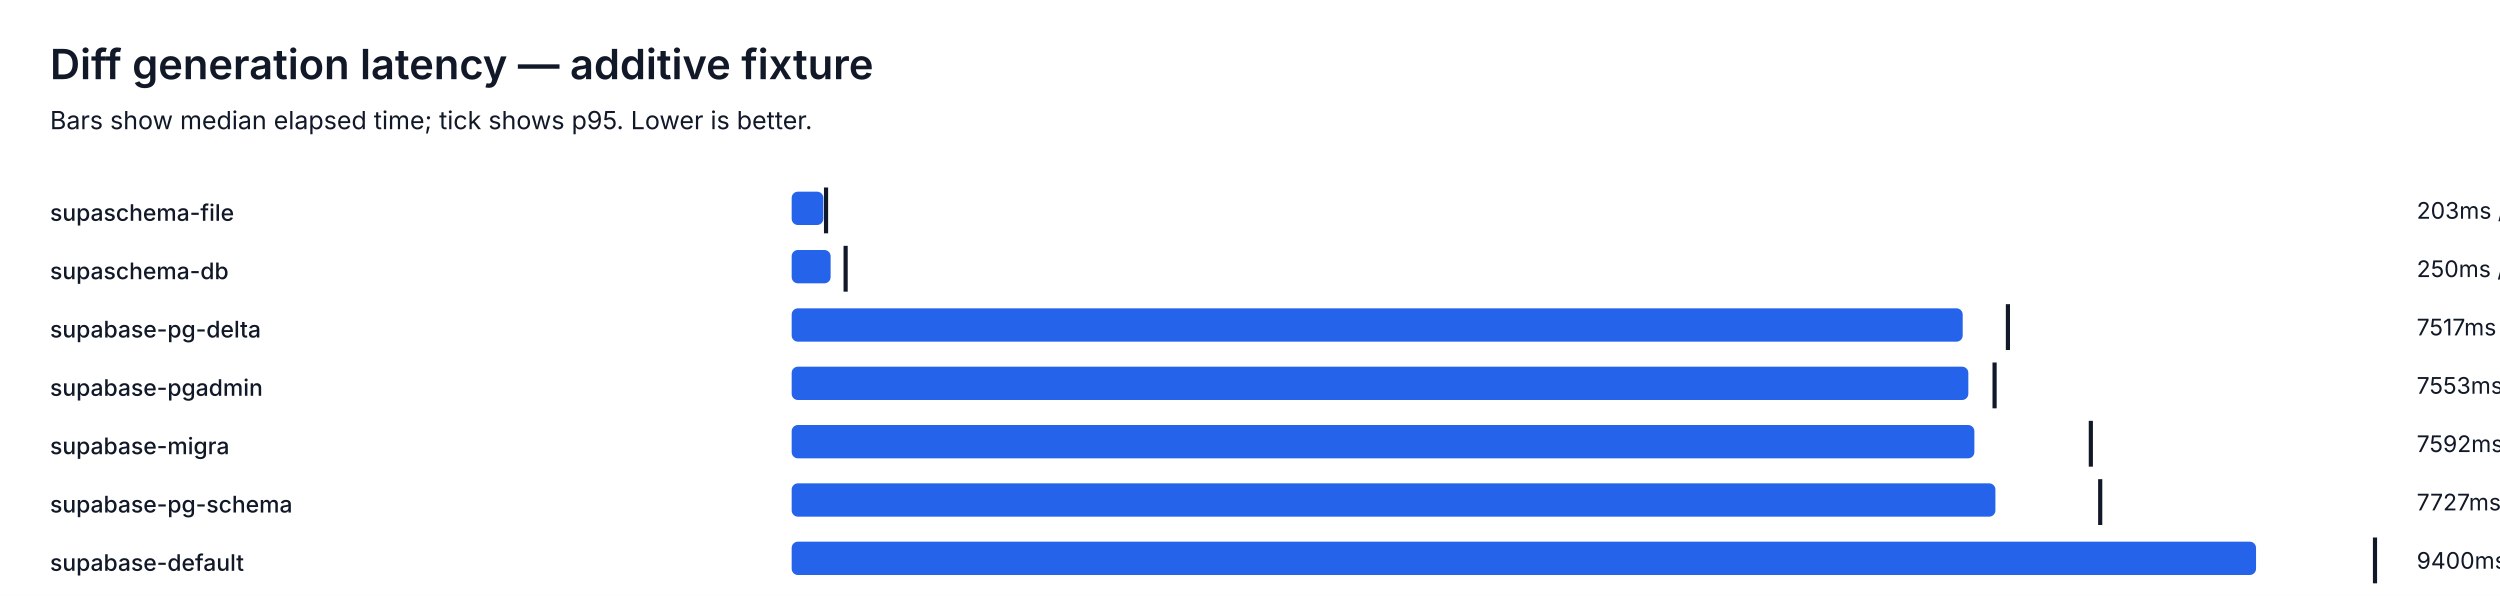
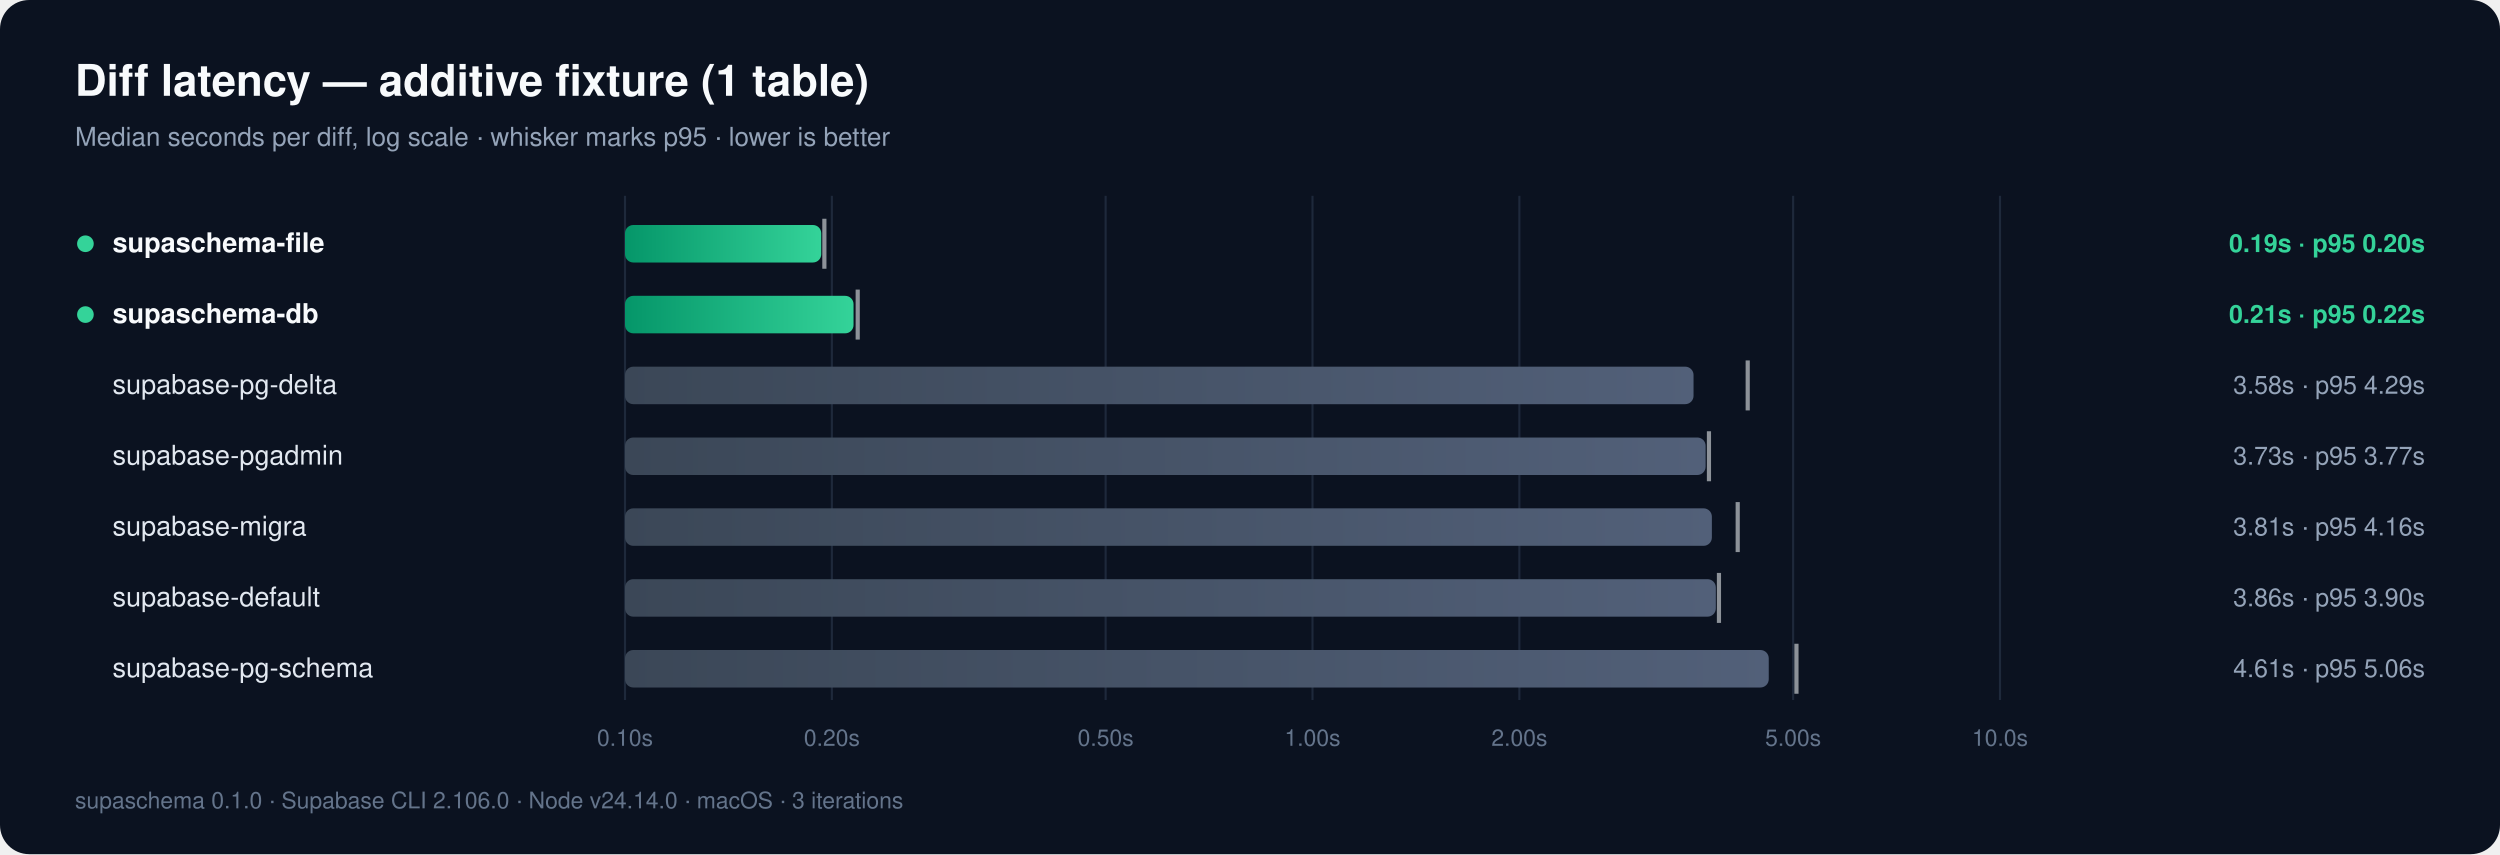
- <svg xmlns="http://www.w3.org/2000/svg" width="1200" height="286" viewBox="0 0 1200 286" role="img">
-   <rect width="100%" height="100%" fill="#ffffff" />
-   <text x="24" y="38" fill="#111827" font-family="Inter, Arial, sans-serif" font-size="20" font-weight="600">Diff generation latency — additive fixture</text>
-   <text x="24" y="62" fill="#111827" font-family="Inter, Arial, sans-serif" font-size="12" font-weight="400">Bars show median elapsed time; tick shows p95. Lower is better.</text>
-   <text x="24" y="106" fill="#111827" font-family="Inter, Arial, sans-serif" font-size="11" font-weight="500">supaschema-file</text>
-   <rect x="380" y="92" width="15.2" height="16" rx="3" fill="#2563eb" />
-   <line x1="396.5" y1="90" x2="396.5" y2="112" stroke="#111827" stroke-width="2" />
-   <text x="1160" y="105" fill="#111827" font-family="Inter, Arial, sans-serif" font-size="11" font-weight="400">203ms / p95 220ms</text>
-   <text x="24" y="134" fill="#111827" font-family="Inter, Arial, sans-serif" font-size="11" font-weight="500">supaschema-db</text>
-   <rect x="380" y="120" width="18.7" height="16" rx="3" fill="#2563eb" />
-   <line x1="405.9" y1="118" x2="405.9" y2="140" stroke="#111827" stroke-width="2" />
-   <text x="1160" y="133" fill="#111827" font-family="Inter, Arial, sans-serif" font-size="11" font-weight="400">250ms / p95 346ms</text>
-   <text x="24" y="162" fill="#111827" font-family="Inter, Arial, sans-serif" font-size="11" font-weight="500">supabase-pg-delta</text>
-   <rect x="380" y="148" width="562.1" height="16" rx="3" fill="#2563eb" />
-   <line x1="963.8" y1="146" x2="963.8" y2="168" stroke="#111827" stroke-width="2" />
-   <text x="1160" y="161" fill="#111827" font-family="Inter, Arial, sans-serif" font-size="11" font-weight="400">7517ms / p95 7808ms</text>
-   <text x="24" y="190" fill="#111827" font-family="Inter, Arial, sans-serif" font-size="11" font-weight="500">supabase-pgadmin</text>
-   <rect x="380" y="176" width="564.8" height="16" rx="3" fill="#2563eb" />
-   <line x1="957.4" y1="174" x2="957.4" y2="196" stroke="#111827" stroke-width="2" />
-   <text x="1160" y="189" fill="#111827" font-family="Inter, Arial, sans-serif" font-size="11" font-weight="400">7553ms / p95 7722ms</text>
-   <text x="24" y="218" fill="#111827" font-family="Inter, Arial, sans-serif" font-size="11" font-weight="500">supabase-migra</text>
-   <rect x="380" y="204" width="567.7" height="16" rx="3" fill="#2563eb" />
-   <line x1="1003.6" y1="202" x2="1003.6" y2="224" stroke="#111827" stroke-width="2" />
-   <text x="1160" y="217" fill="#111827" font-family="Inter, Arial, sans-serif" font-size="11" font-weight="400">7592ms / p95 8340ms</text>
-   <text x="24" y="246" fill="#111827" font-family="Inter, Arial, sans-serif" font-size="11" font-weight="500">supabase-pg-schema</text>
-   <rect x="380" y="232" width="577.8" height="16" rx="3" fill="#2563eb" />
-   <line x1="1008.1" y1="230" x2="1008.1" y2="252" stroke="#111827" stroke-width="2" />
-   <text x="1160" y="245" fill="#111827" font-family="Inter, Arial, sans-serif" font-size="11" font-weight="400">7727ms / p95 8400ms</text>
-   <text x="24" y="274" fill="#111827" font-family="Inter, Arial, sans-serif" font-size="11" font-weight="500">supabase-default</text>
-   <rect x="380" y="260" width="702.9" height="16" rx="3" fill="#2563eb" />
-   <line x1="1140.0" y1="258" x2="1140.0" y2="280" stroke="#111827" stroke-width="2" />
-   <text x="1160" y="273" fill="#111827" font-family="Inter, Arial, sans-serif" font-size="11" font-weight="400">9400ms / p95 10164ms</text>
+ <svg xmlns="http://www.w3.org/2000/svg" width="1200" height="410" viewBox="0 0 1200 410" role="img">
+   <defs>
+     <linearGradient id="supaGradient" x1="0" y1="0" x2="1" y2="0">
+       <stop offset="0%" stop-color="#059669" />
+       <stop offset="100%" stop-color="#34d399" />
+     </linearGradient>
+     <linearGradient id="slateGradient" x1="0" y1="0" x2="1" y2="0">
+       <stop offset="0%" stop-color="#3b4757" />
+       <stop offset="100%" stop-color="#526079" />
+     </linearGradient>
+   </defs>
+   <rect width="100%" height="100%" rx="14" fill="#0b1220" />
+   <text x="36.0" y="46.0" fill="#f8fafc" font-family="ui-sans-serif, system-ui, 'Segoe UI', Helvetica, Arial, sans-serif" font-size="21" font-weight="700">Diff latency — additive fixture (1 table)</text>
+   <text x="36.0" y="70.0" fill="#94a3b8" font-family="ui-sans-serif, system-ui, 'Segoe UI', Helvetica, Arial, sans-serif" font-size="12.5" font-weight="400">Median seconds per diff, log scale · whisker marks p95 · lower is better</text>
+   <line x1="300.0" y1="94" x2="300.0" y2="336" stroke="#1e293b" stroke-width="1" />
+   <text x="300.0" y="358.0" fill="#64748b" font-family="ui-sans-serif, system-ui, 'Segoe UI', Helvetica, Arial, sans-serif" font-size="11" font-weight="400" text-anchor="middle">0.10s</text>
+   <line x1="399.3" y1="94" x2="399.3" y2="336" stroke="#1e293b" stroke-width="1" />
+   <text x="399.3" y="358.0" fill="#64748b" font-family="ui-sans-serif, system-ui, 'Segoe UI', Helvetica, Arial, sans-serif" font-size="11" font-weight="400" text-anchor="middle">0.20s</text>
+   <line x1="530.7" y1="94" x2="530.7" y2="336" stroke="#1e293b" stroke-width="1" />
+   <text x="530.7" y="358.0" fill="#64748b" font-family="ui-sans-serif, system-ui, 'Segoe UI', Helvetica, Arial, sans-serif" font-size="11" font-weight="400" text-anchor="middle">0.50s</text>
+   <line x1="630.0" y1="94" x2="630.0" y2="336" stroke="#1e293b" stroke-width="1" />
+   <text x="630.0" y="358.0" fill="#64748b" font-family="ui-sans-serif, system-ui, 'Segoe UI', Helvetica, Arial, sans-serif" font-size="11" font-weight="400" text-anchor="middle">1.00s</text>
+   <line x1="729.3" y1="94" x2="729.3" y2="336" stroke="#1e293b" stroke-width="1" />
+   <text x="729.3" y="358.0" fill="#64748b" font-family="ui-sans-serif, system-ui, 'Segoe UI', Helvetica, Arial, sans-serif" font-size="11" font-weight="400" text-anchor="middle">2.00s</text>
+   <line x1="860.7" y1="94" x2="860.7" y2="336" stroke="#1e293b" stroke-width="1" />
+   <text x="860.7" y="358.0" fill="#64748b" font-family="ui-sans-serif, system-ui, 'Segoe UI', Helvetica, Arial, sans-serif" font-size="11" font-weight="400" text-anchor="middle">5.00s</text>
+   <line x1="960.0" y1="94" x2="960.0" y2="336" stroke="#1e293b" stroke-width="1" />
+   <text x="960.0" y="358.0" fill="#64748b" font-family="ui-sans-serif, system-ui, 'Segoe UI', Helvetica, Arial, sans-serif" font-size="11" font-weight="400" text-anchor="middle">10.0s</text>
+   <circle cx="41" cy="117" r="4" fill="#34d399" />
+   <text x="54.0" y="121.0" fill="#f8fafc" font-family="ui-sans-serif, system-ui, 'Segoe UI', Helvetica, Arial, sans-serif" font-size="13" font-weight="650">supaschema-file</text>
+   <rect x="300" y="108" width="94.2" height="18" rx="4" fill="url(#supaGradient)" />
+   <line x1="395.7" y1="105" x2="395.7" y2="129" stroke="#f8fafc" stroke-opacity="0.55" stroke-width="2" />
+   <text x="1164.0" y="121.0" fill="#34d399" font-family="ui-sans-serif, system-ui, 'Segoe UI', Helvetica, Arial, sans-serif" font-size="12" font-weight="650" text-anchor="end">0.19s  ·  p95 0.20s</text>
+   <circle cx="41" cy="151" r="4" fill="#34d399" />
+   <text x="54.0" y="155.0" fill="#f8fafc" font-family="ui-sans-serif, system-ui, 'Segoe UI', Helvetica, Arial, sans-serif" font-size="13" font-weight="650">supaschema-db</text>
+   <rect x="300" y="142" width="109.7" height="18" rx="4" fill="url(#supaGradient)" />
+   <line x1="411.7" y1="139" x2="411.7" y2="163" stroke="#f8fafc" stroke-opacity="0.55" stroke-width="2" />
+   <text x="1164.0" y="155.0" fill="#34d399" font-family="ui-sans-serif, system-ui, 'Segoe UI', Helvetica, Arial, sans-serif" font-size="12" font-weight="650" text-anchor="end">0.21s  ·  p95 0.22s</text>
+   <text x="54.0" y="189.0" fill="#e2e8f0" font-family="ui-sans-serif, system-ui, 'Segoe UI', Helvetica, Arial, sans-serif" font-size="13" font-weight="450">supabase-pg-delta</text>
+   <rect x="300" y="176" width="512.9" height="18" rx="4" fill="url(#slateGradient)" />
+   <line x1="838.9" y1="173" x2="838.9" y2="197" stroke="#f8fafc" stroke-opacity="0.55" stroke-width="2" />
+   <text x="1164.0" y="189.0" fill="#94a3b8" font-family="ui-sans-serif, system-ui, 'Segoe UI', Helvetica, Arial, sans-serif" font-size="12" font-weight="450" text-anchor="end">3.58s  ·  p95 4.29s</text>
+   <text x="54.0" y="223.0" fill="#e2e8f0" font-family="ui-sans-serif, system-ui, 'Segoe UI', Helvetica, Arial, sans-serif" font-size="13" font-weight="450">supabase-pgadmin</text>
+   <rect x="300" y="210" width="518.7" height="18" rx="4" fill="url(#slateGradient)" />
+   <line x1="820.3" y1="207" x2="820.3" y2="231" stroke="#f8fafc" stroke-opacity="0.55" stroke-width="2" />
+   <text x="1164.0" y="223.0" fill="#94a3b8" font-family="ui-sans-serif, system-ui, 'Segoe UI', Helvetica, Arial, sans-serif" font-size="12" font-weight="450" text-anchor="end">3.73s  ·  p95 3.77s</text>
+   <text x="54.0" y="257.0" fill="#e2e8f0" font-family="ui-sans-serif, system-ui, 'Segoe UI', Helvetica, Arial, sans-serif" font-size="13" font-weight="450">supabase-migra</text>
+   <rect x="300" y="244" width="521.7" height="18" rx="4" fill="url(#slateGradient)" />
+   <line x1="834.1" y1="241" x2="834.1" y2="265" stroke="#f8fafc" stroke-opacity="0.55" stroke-width="2" />
+   <text x="1164.0" y="257.0" fill="#94a3b8" font-family="ui-sans-serif, system-ui, 'Segoe UI', Helvetica, Arial, sans-serif" font-size="12" font-weight="450" text-anchor="end">3.81s  ·  p95 4.16s</text>
+   <text x="54.0" y="291.0" fill="#e2e8f0" font-family="ui-sans-serif, system-ui, 'Segoe UI', Helvetica, Arial, sans-serif" font-size="13" font-weight="450">supabase-default</text>
+   <rect x="300" y="278" width="523.6" height="18" rx="4" fill="url(#slateGradient)" />
+   <line x1="825.1" y1="275" x2="825.1" y2="299" stroke="#f8fafc" stroke-opacity="0.55" stroke-width="2" />
+   <text x="1164.0" y="291.0" fill="#94a3b8" font-family="ui-sans-serif, system-ui, 'Segoe UI', Helvetica, Arial, sans-serif" font-size="12" font-weight="450" text-anchor="end">3.86s  ·  p95 3.90s</text>
+   <text x="54.0" y="325.0" fill="#e2e8f0" font-family="ui-sans-serif, system-ui, 'Segoe UI', Helvetica, Arial, sans-serif" font-size="13" font-weight="450">supabase-pg-schema</text>
+   <rect x="300" y="312" width="549.0" height="18" rx="4" fill="url(#slateGradient)" />
+   <line x1="862.3" y1="309" x2="862.3" y2="333" stroke="#f8fafc" stroke-opacity="0.55" stroke-width="2" />
+   <text x="1164.0" y="325.0" fill="#94a3b8" font-family="ui-sans-serif, system-ui, 'Segoe UI', Helvetica, Arial, sans-serif" font-size="12" font-weight="450" text-anchor="end">4.61s  ·  p95 5.06s</text>
+   <text x="36.0" y="388.0" fill="#64748b" font-family="ui-sans-serif, system-ui, 'Segoe UI', Helvetica, Arial, sans-serif" font-size="11" font-weight="400">supaschema 0.1.0  ·  Supabase CLI 2.106.0  ·  Node v24.14.0  ·  macOS  ·  3 iterations</text>
</svg>
